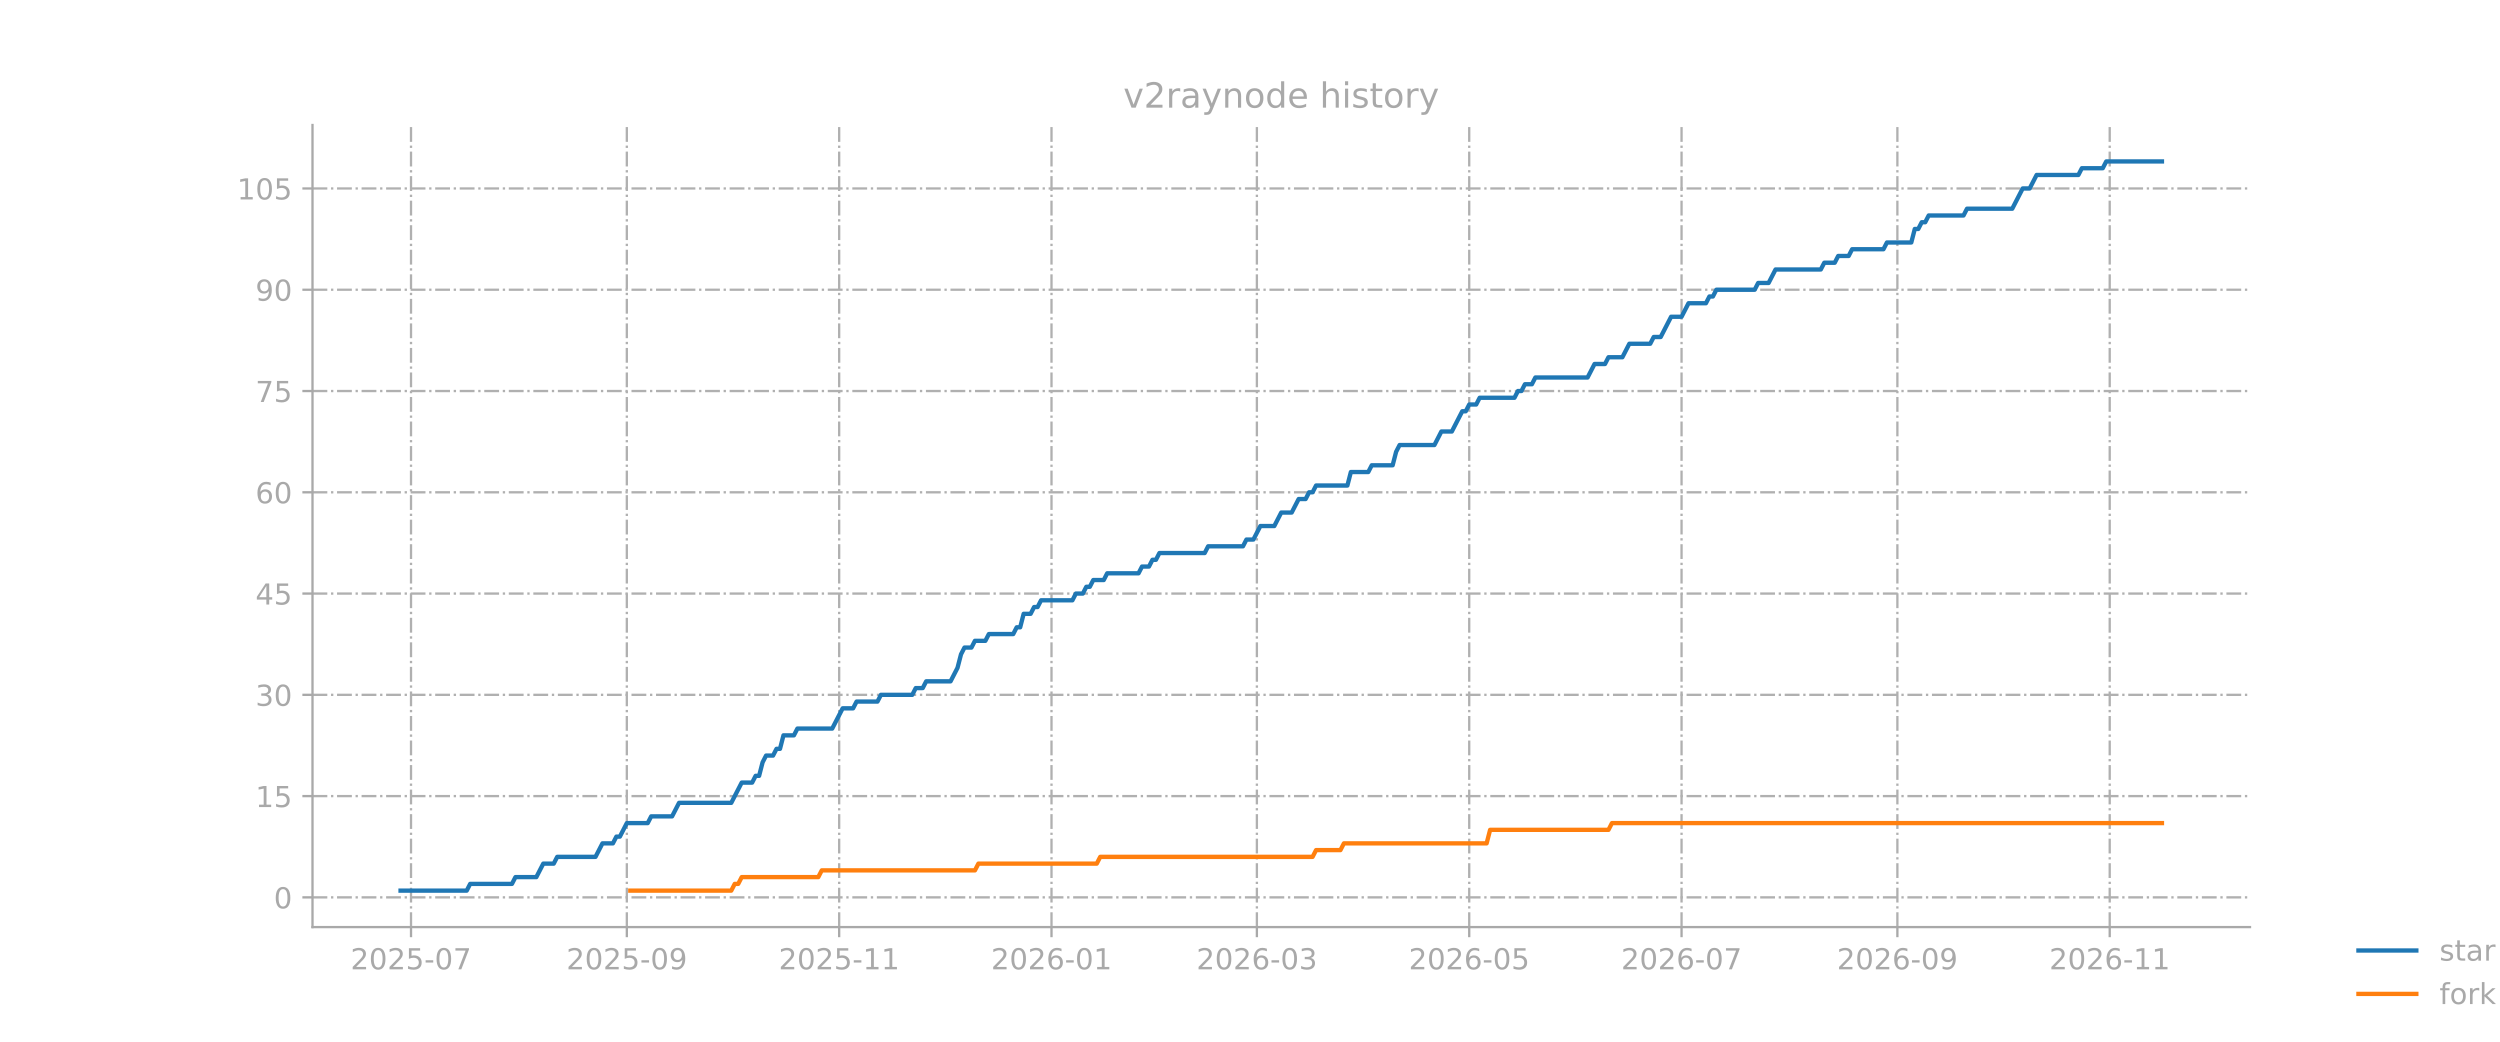
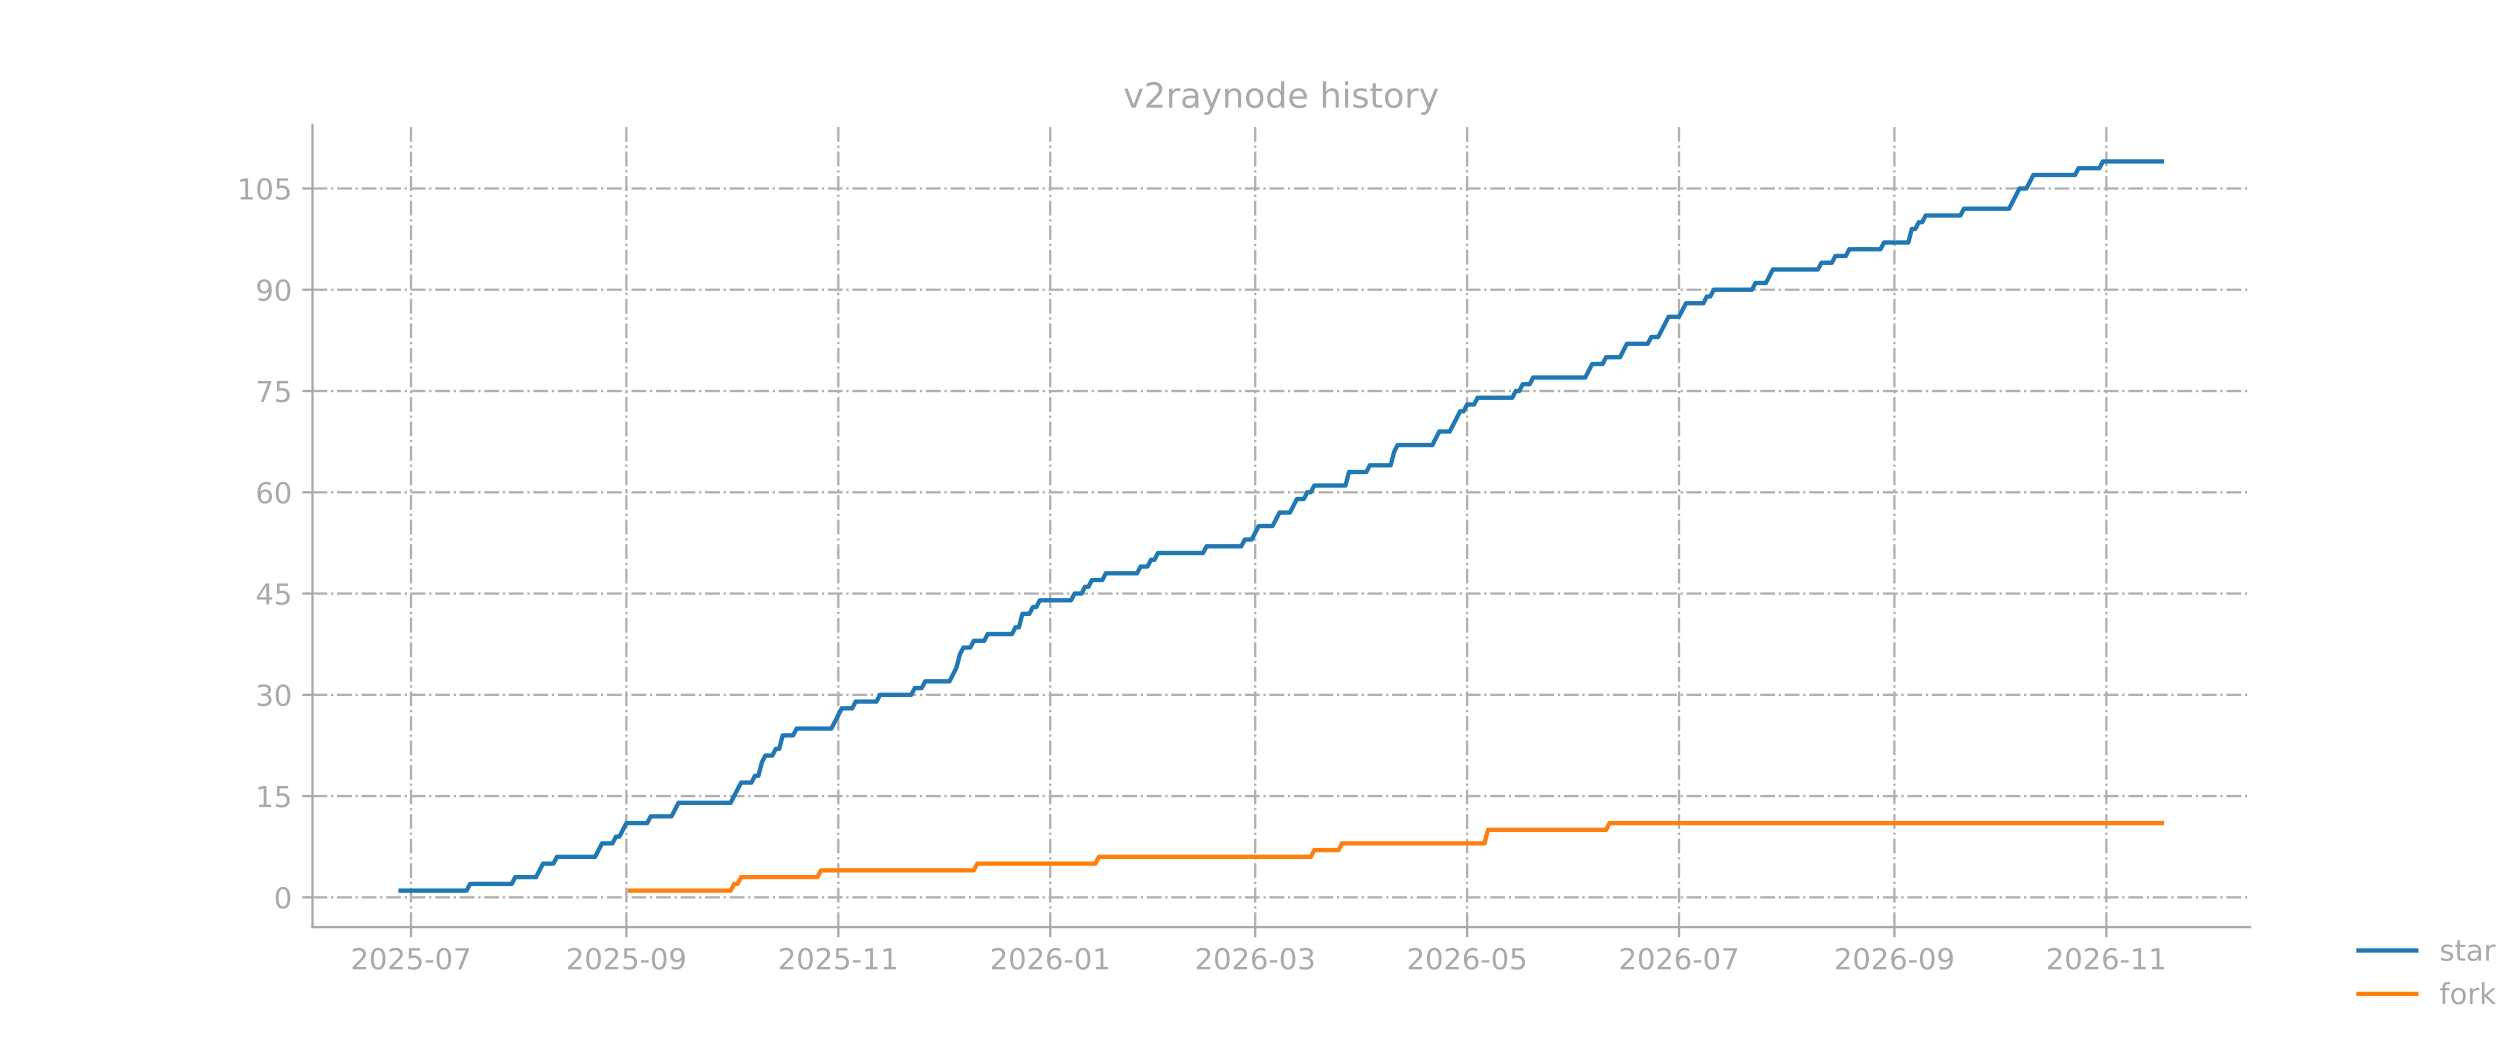
<svg xmlns="http://www.w3.org/2000/svg" xmlns:xlink="http://www.w3.org/1999/xlink" width="864pt" height="360pt" viewBox="0 0 864 360" version="1.1">
  <defs>
    <style type="text/css">*{stroke-linejoin: round; stroke-linecap: butt}</style>
  </defs>
  <g id="figure_1">
    <g id="patch_1">
      <path d="M 0 360  L 864 360  L 864 0  L 0 0  L 0 360  z " style="fill: none; opacity: 0" />
    </g>
    <g id="axes_1">
      <g id="patch_2">
        <path d="M 108 320.4  L 777.6 320.4  L 777.6 43.2  L 108 43.2  L 108 320.4  z " style="fill: none; opacity: 0" />
      </g>
      <g id="matplotlib.axis_1">
        <g id="xtick_1">
          <g id="line2d_1">
-             <path d="M 142.045 320.4  L 142.045 43.2  " clip-path="url(#pc9ebbdd40e)" style="fill: none; stroke-dasharray: 5.12,1.28,0.8,1.28; stroke-dashoffset: 0; stroke: #b0b0b0; stroke-width: 0.8" />
+             <path d="M 142.038 320.4  L 142.038 43.2  " clip-path="url(#p8ed79c9d0f)" style="fill: none; stroke-dasharray: 5.12,1.28,0.8,1.28; stroke-dashoffset: 0; stroke: #b0b0b0; stroke-width: 0.8" />
          </g>
          <g id="line2d_2">
            <defs>
-               <path id="m17427095a5" d="M 0 0  L 0 3.5  " style="stroke: #a9a9a9; stroke-width: 0.8" />
+               <path id="m92144feff4" d="M 0 0  L 0 3.5  " style="stroke: #a9a9a9; stroke-width: 0.8" />
            </defs>
            <g>
-               <use xlink:href="#m17427095a5" x="142.045" y="320.4" style="fill: #a9a9a9; stroke: #a9a9a9; stroke-width: 0.8" />
+               <use xlink:href="#m92144feff4" x="142.038" y="320.4" style="fill: #a9a9a9; stroke: #a9a9a9; stroke-width: 0.8" />
            </g>
          </g>
          <g id="text_1">
-             <g style="fill: #a9a9a9" transform="translate(121.154 334.9977) scale(0.1 -0.1)">
+             <g style="fill: #a9a9a9" transform="translate(121.1469 334.9977) scale(0.1 -0.1)">
              <defs>
                <path id="DejaVuSans-15" d="M 1228 531  L 3431 531  L 3431 0  L 469 0  L 469 531  Q 828 903 1448 1529  Q 2069 2156 2228 2338  Q 2531 2678 2651 2914  Q 2772 3150 2772 3378  Q 2772 3750 2511 3984  Q 2250 4219 1831 4219  Q 1534 4219 1204 4116  Q 875 4013 500 3803  L 500 4441  Q 881 4594 1212 4672  Q 1544 4750 1819 4750  Q 2544 4750 2975 4387  Q 3406 4025 3406 3419  Q 3406 3131 3298 2873  Q 3191 2616 2906 2266  Q 2828 2175 2409 1742  Q 1991 1309 1228 531  z " transform="scale(0.015625)" />
                <path id="DejaVuSans-13" d="M 2034 4250  Q 1547 4250 1301 3770  Q 1056 3291 1056 2328  Q 1056 1369 1301 889  Q 1547 409 2034 409  Q 2525 409 2770 889  Q 3016 1369 3016 2328  Q 3016 3291 2770 3770  Q 2525 4250 2034 4250  z M 2034 4750  Q 2819 4750 3233 4129  Q 3647 3509 3647 2328  Q 3647 1150 3233 529  Q 2819 -91 2034 -91  Q 1250 -91 836 529  Q 422 1150 422 2328  Q 422 3509 836 4129  Q 1250 4750 2034 4750  z " transform="scale(0.015625)" />
                <path id="DejaVuSans-18" d="M 691 4666  L 3169 4666  L 3169 4134  L 1269 4134  L 1269 2991  Q 1406 3038 1543 3061  Q 1681 3084 1819 3084  Q 2600 3084 3056 2656  Q 3513 2228 3513 1497  Q 3513 744 3044 326  Q 2575 -91 1722 -91  Q 1428 -91 1123 -41  Q 819 9 494 109  L 494 744  Q 775 591 1075 516  Q 1375 441 1709 441  Q 2250 441 2565 725  Q 2881 1009 2881 1497  Q 2881 1984 2565 2268  Q 2250 2553 1709 2553  Q 1456 2553 1204 2497  Q 953 2441 691 2322  L 691 4666  z " transform="scale(0.015625)" />
                <path id="DejaVuSans-10" d="M 313 2009  L 1997 2009  L 1997 1497  L 313 1497  L 313 2009  z " transform="scale(0.015625)" />
                <path id="DejaVuSans-1a" d="M 525 4666  L 3525 4666  L 3525 4397  L 1831 0  L 1172 0  L 2766 4134  L 525 4134  L 525 4666  z " transform="scale(0.015625)" />
              </defs>
              <use xlink:href="#DejaVuSans-15" />
              <use xlink:href="#DejaVuSans-13" transform="translate(63.625 0)" />
              <use xlink:href="#DejaVuSans-15" transform="translate(127.25 0)" />
              <use xlink:href="#DejaVuSans-18" transform="translate(190.875 0)" />
              <use xlink:href="#DejaVuSans-10" transform="translate(254.5 0)" />
              <use xlink:href="#DejaVuSans-13" transform="translate(290.5781 0)" />
              <use xlink:href="#DejaVuSans-1a" transform="translate(354.2031 0)" />
            </g>
          </g>
        </g>
        <g id="xtick_2">
          <g id="line2d_3">
-             <path d="M 216.633 320.4  L 216.633 43.2  " clip-path="url(#pc9ebbdd40e)" style="fill: none; stroke-dasharray: 5.12,1.28,0.8,1.28; stroke-dashoffset: 0; stroke: #b0b0b0; stroke-width: 0.8" />
+             <path d="M 216.478 320.4  L 216.478 43.2  " clip-path="url(#p8ed79c9d0f)" style="fill: none; stroke-dasharray: 5.12,1.28,0.8,1.28; stroke-dashoffset: 0; stroke: #b0b0b0; stroke-width: 0.8" />
          </g>
          <g id="line2d_4">
            <g>
-               <use xlink:href="#m17427095a5" x="216.633" y="320.4" style="fill: #a9a9a9; stroke: #a9a9a9; stroke-width: 0.8" />
+               <use xlink:href="#m92144feff4" x="216.478" y="320.4" style="fill: #a9a9a9; stroke: #a9a9a9; stroke-width: 0.8" />
            </g>
          </g>
          <g id="text_2">
-             <g style="fill: #a9a9a9" transform="translate(195.7411 334.9977) scale(0.1 -0.1)">
+             <g style="fill: #a9a9a9" transform="translate(195.5869 334.9977) scale(0.1 -0.1)">
              <defs>
                <path id="DejaVuSans-1c" d="M 703 97  L 703 672  Q 941 559 1184 500  Q 1428 441 1663 441  Q 2288 441 2617 861  Q 2947 1281 2994 2138  Q 2813 1869 2534 1725  Q 2256 1581 1919 1581  Q 1219 1581 811 2004  Q 403 2428 403 3163  Q 403 3881 828 4315  Q 1253 4750 1959 4750  Q 2769 4750 3195 4129  Q 3622 3509 3622 2328  Q 3622 1225 3098 567  Q 2575 -91 1691 -91  Q 1453 -91 1209 -44  Q 966 3 703 97  z M 1959 2075  Q 2384 2075 2632 2365  Q 2881 2656 2881 3163  Q 2881 3666 2632 3958  Q 2384 4250 1959 4250  Q 1534 4250 1286 3958  Q 1038 3666 1038 3163  Q 1038 2656 1286 2365  Q 1534 2075 1959 2075  z " transform="scale(0.015625)" />
              </defs>
              <use xlink:href="#DejaVuSans-15" />
              <use xlink:href="#DejaVuSans-13" transform="translate(63.625 0)" />
              <use xlink:href="#DejaVuSans-15" transform="translate(127.25 0)" />
              <use xlink:href="#DejaVuSans-18" transform="translate(190.875 0)" />
              <use xlink:href="#DejaVuSans-10" transform="translate(254.5 0)" />
              <use xlink:href="#DejaVuSans-13" transform="translate(290.5781 0)" />
              <use xlink:href="#DejaVuSans-1c" transform="translate(354.2031 0)" />
            </g>
          </g>
        </g>
        <g id="xtick_3">
          <g id="line2d_5">
-             <path d="M 290.017 320.4  L 290.017 43.2  " clip-path="url(#pc9ebbdd40e)" style="fill: none; stroke-dasharray: 5.12,1.28,0.8,1.28; stroke-dashoffset: 0; stroke: #b0b0b0; stroke-width: 0.8" />
+             <path d="M 289.718 320.4  L 289.718 43.2  " clip-path="url(#p8ed79c9d0f)" style="fill: none; stroke-dasharray: 5.12,1.28,0.8,1.28; stroke-dashoffset: 0; stroke: #b0b0b0; stroke-width: 0.8" />
          </g>
          <g id="line2d_6">
            <g>
-               <use xlink:href="#m17427095a5" x="290.017" y="320.4" style="fill: #a9a9a9; stroke: #a9a9a9; stroke-width: 0.8" />
+               <use xlink:href="#m92144feff4" x="289.718" y="320.4" style="fill: #a9a9a9; stroke: #a9a9a9; stroke-width: 0.8" />
            </g>
          </g>
          <g id="text_3">
-             <g style="fill: #a9a9a9" transform="translate(269.1253 334.9977) scale(0.1 -0.1)">
+             <g style="fill: #a9a9a9" transform="translate(268.8263 334.9977) scale(0.1 -0.1)">
              <defs>
                <path id="DejaVuSans-14" d="M 794 531  L 1825 531  L 1825 4091  L 703 3866  L 703 4441  L 1819 4666  L 2450 4666  L 2450 531  L 3481 531  L 3481 0  L 794 0  L 794 531  z " transform="scale(0.015625)" />
              </defs>
              <use xlink:href="#DejaVuSans-15" />
              <use xlink:href="#DejaVuSans-13" transform="translate(63.625 0)" />
              <use xlink:href="#DejaVuSans-15" transform="translate(127.25 0)" />
              <use xlink:href="#DejaVuSans-18" transform="translate(190.875 0)" />
              <use xlink:href="#DejaVuSans-10" transform="translate(254.5 0)" />
              <use xlink:href="#DejaVuSans-14" transform="translate(290.5781 0)" />
              <use xlink:href="#DejaVuSans-14" transform="translate(354.2031 0)" />
            </g>
          </g>
        </g>
        <g id="xtick_4">
          <g id="line2d_7">
-             <path d="M 363.401 320.4  L 363.401 43.2  " clip-path="url(#pc9ebbdd40e)" style="fill: none; stroke-dasharray: 5.12,1.28,0.8,1.28; stroke-dashoffset: 0; stroke: #b0b0b0; stroke-width: 0.8" />
+             <path d="M 362.957 320.4  L 362.957 43.2  " clip-path="url(#p8ed79c9d0f)" style="fill: none; stroke-dasharray: 5.12,1.28,0.8,1.28; stroke-dashoffset: 0; stroke: #b0b0b0; stroke-width: 0.8" />
          </g>
          <g id="line2d_8">
            <g>
-               <use xlink:href="#m17427095a5" x="363.401" y="320.4" style="fill: #a9a9a9; stroke: #a9a9a9; stroke-width: 0.8" />
+               <use xlink:href="#m92144feff4" x="362.957" y="320.4" style="fill: #a9a9a9; stroke: #a9a9a9; stroke-width: 0.8" />
            </g>
          </g>
          <g id="text_4">
-             <g style="fill: #a9a9a9" transform="translate(342.5094 334.9977) scale(0.1 -0.1)">
+             <g style="fill: #a9a9a9" transform="translate(342.0657 334.9977) scale(0.1 -0.1)">
              <defs>
                <path id="DejaVuSans-19" d="M 2113 2584  Q 1688 2584 1439 2293  Q 1191 2003 1191 1497  Q 1191 994 1439 701  Q 1688 409 2113 409  Q 2538 409 2786 701  Q 3034 994 3034 1497  Q 3034 2003 2786 2293  Q 2538 2584 2113 2584  z M 3366 4563  L 3366 3988  Q 3128 4100 2886 4159  Q 2644 4219 2406 4219  Q 1781 4219 1451 3797  Q 1122 3375 1075 2522  Q 1259 2794 1537 2939  Q 1816 3084 2150 3084  Q 2853 3084 3261 2657  Q 3669 2231 3669 1497  Q 3669 778 3244 343  Q 2819 -91 2113 -91  Q 1303 -91 875 529  Q 447 1150 447 2328  Q 447 3434 972 4092  Q 1497 4750 2381 4750  Q 2619 4750 2861 4703  Q 3103 4656 3366 4563  z " transform="scale(0.015625)" />
              </defs>
              <use xlink:href="#DejaVuSans-15" />
              <use xlink:href="#DejaVuSans-13" transform="translate(63.625 0)" />
              <use xlink:href="#DejaVuSans-15" transform="translate(127.25 0)" />
              <use xlink:href="#DejaVuSans-19" transform="translate(190.875 0)" />
              <use xlink:href="#DejaVuSans-10" transform="translate(254.5 0)" />
              <use xlink:href="#DejaVuSans-13" transform="translate(290.5781 0)" />
              <use xlink:href="#DejaVuSans-14" transform="translate(354.2031 0)" />
            </g>
          </g>
        </g>
        <g id="xtick_5">
          <g id="line2d_9">
-             <path d="M 434.379 320.4  L 434.379 43.2  " clip-path="url(#pc9ebbdd40e)" style="fill: none; stroke-dasharray: 5.12,1.28,0.8,1.28; stroke-dashoffset: 0; stroke: #b0b0b0; stroke-width: 0.8" />
+             <path d="M 433.795 320.4  L 433.795 43.2  " clip-path="url(#p8ed79c9d0f)" style="fill: none; stroke-dasharray: 5.12,1.28,0.8,1.28; stroke-dashoffset: 0; stroke: #b0b0b0; stroke-width: 0.8" />
          </g>
          <g id="line2d_10">
            <g>
-               <use xlink:href="#m17427095a5" x="434.379" y="320.4" style="fill: #a9a9a9; stroke: #a9a9a9; stroke-width: 0.8" />
+               <use xlink:href="#m92144feff4" x="433.795" y="320.4" style="fill: #a9a9a9; stroke: #a9a9a9; stroke-width: 0.8" />
            </g>
          </g>
          <g id="text_5">
-             <g style="fill: #a9a9a9" transform="translate(413.4875 334.9977) scale(0.1 -0.1)">
+             <g style="fill: #a9a9a9" transform="translate(412.9038 334.9977) scale(0.1 -0.1)">
              <defs>
                <path id="DejaVuSans-16" d="M 2597 2516  Q 3050 2419 3304 2112  Q 3559 1806 3559 1356  Q 3559 666 3084 287  Q 2609 -91 1734 -91  Q 1441 -91 1130 -33  Q 819 25 488 141  L 488 750  Q 750 597 1062 519  Q 1375 441 1716 441  Q 2309 441 2620 675  Q 2931 909 2931 1356  Q 2931 1769 2642 2001  Q 2353 2234 1838 2234  L 1294 2234  L 1294 2753  L 1863 2753  Q 2328 2753 2575 2939  Q 2822 3125 2822 3475  Q 2822 3834 2567 4026  Q 2313 4219 1838 4219  Q 1578 4219 1281 4162  Q 984 4106 628 3988  L 628 4550  Q 988 4650 1302 4700  Q 1616 4750 1894 4750  Q 2613 4750 3031 4423  Q 3450 4097 3450 3541  Q 3450 3153 3228 2886  Q 3006 2619 2597 2516  z " transform="scale(0.015625)" />
              </defs>
              <use xlink:href="#DejaVuSans-15" />
              <use xlink:href="#DejaVuSans-13" transform="translate(63.625 0)" />
              <use xlink:href="#DejaVuSans-15" transform="translate(127.25 0)" />
              <use xlink:href="#DejaVuSans-19" transform="translate(190.875 0)" />
              <use xlink:href="#DejaVuSans-10" transform="translate(254.5 0)" />
              <use xlink:href="#DejaVuSans-13" transform="translate(290.5781 0)" />
              <use xlink:href="#DejaVuSans-16" transform="translate(354.2031 0)" />
            </g>
          </g>
        </g>
        <g id="xtick_6">
          <g id="line2d_11">
-             <path d="M 507.763 320.4  L 507.763 43.2  " clip-path="url(#pc9ebbdd40e)" style="fill: none; stroke-dasharray: 5.12,1.28,0.8,1.28; stroke-dashoffset: 0; stroke: #b0b0b0; stroke-width: 0.8" />
+             <path d="M 507.035 320.4  L 507.035 43.2  " clip-path="url(#p8ed79c9d0f)" style="fill: none; stroke-dasharray: 5.12,1.28,0.8,1.28; stroke-dashoffset: 0; stroke: #b0b0b0; stroke-width: 0.8" />
          </g>
          <g id="line2d_12">
            <g>
-               <use xlink:href="#m17427095a5" x="507.763" y="320.4" style="fill: #a9a9a9; stroke: #a9a9a9; stroke-width: 0.8" />
+               <use xlink:href="#m92144feff4" x="507.035" y="320.4" style="fill: #a9a9a9; stroke: #a9a9a9; stroke-width: 0.8" />
            </g>
          </g>
          <g id="text_6">
-             <g style="fill: #a9a9a9" transform="translate(486.8716 334.9977) scale(0.1 -0.1)">
+             <g style="fill: #a9a9a9" transform="translate(486.1431 334.9977) scale(0.1 -0.1)">
              <use xlink:href="#DejaVuSans-15" />
              <use xlink:href="#DejaVuSans-13" transform="translate(63.625 0)" />
              <use xlink:href="#DejaVuSans-15" transform="translate(127.25 0)" />
              <use xlink:href="#DejaVuSans-19" transform="translate(190.875 0)" />
              <use xlink:href="#DejaVuSans-10" transform="translate(254.5 0)" />
              <use xlink:href="#DejaVuSans-13" transform="translate(290.5781 0)" />
              <use xlink:href="#DejaVuSans-18" transform="translate(354.2031 0)" />
            </g>
          </g>
        </g>
        <g id="xtick_7">
          <g id="line2d_13">
-             <path d="M 581.147 320.4  L 581.147 43.2  " clip-path="url(#pc9ebbdd40e)" style="fill: none; stroke-dasharray: 5.12,1.28,0.8,1.28; stroke-dashoffset: 0; stroke: #b0b0b0; stroke-width: 0.8" />
+             <path d="M 580.274 320.4  L 580.274 43.2  " clip-path="url(#p8ed79c9d0f)" style="fill: none; stroke-dasharray: 5.12,1.28,0.8,1.28; stroke-dashoffset: 0; stroke: #b0b0b0; stroke-width: 0.8" />
          </g>
          <g id="line2d_14">
            <g>
-               <use xlink:href="#m17427095a5" x="581.147" y="320.4" style="fill: #a9a9a9; stroke: #a9a9a9; stroke-width: 0.8" />
+               <use xlink:href="#m92144feff4" x="580.274" y="320.4" style="fill: #a9a9a9; stroke: #a9a9a9; stroke-width: 0.8" />
            </g>
          </g>
          <g id="text_7">
-             <g style="fill: #a9a9a9" transform="translate(560.2557 334.9977) scale(0.1 -0.1)">
+             <g style="fill: #a9a9a9" transform="translate(559.3825 334.9977) scale(0.1 -0.1)">
              <use xlink:href="#DejaVuSans-15" />
              <use xlink:href="#DejaVuSans-13" transform="translate(63.625 0)" />
              <use xlink:href="#DejaVuSans-15" transform="translate(127.25 0)" />
              <use xlink:href="#DejaVuSans-19" transform="translate(190.875 0)" />
              <use xlink:href="#DejaVuSans-10" transform="translate(254.5 0)" />
              <use xlink:href="#DejaVuSans-13" transform="translate(290.5781 0)" />
              <use xlink:href="#DejaVuSans-1a" transform="translate(354.2031 0)" />
            </g>
          </g>
        </g>
        <g id="xtick_8">
          <g id="line2d_15">
-             <path d="M 655.734 320.4  L 655.734 43.2  " clip-path="url(#pc9ebbdd40e)" style="fill: none; stroke-dasharray: 5.12,1.28,0.8,1.28; stroke-dashoffset: 0; stroke: #b0b0b0; stroke-width: 0.8" />
+             <path d="M 654.714 320.4  L 654.714 43.2  " clip-path="url(#p8ed79c9d0f)" style="fill: none; stroke-dasharray: 5.12,1.28,0.8,1.28; stroke-dashoffset: 0; stroke: #b0b0b0; stroke-width: 0.8" />
          </g>
          <g id="line2d_16">
            <g>
-               <use xlink:href="#m17427095a5" x="655.734" y="320.4" style="fill: #a9a9a9; stroke: #a9a9a9; stroke-width: 0.8" />
+               <use xlink:href="#m92144feff4" x="654.714" y="320.4" style="fill: #a9a9a9; stroke: #a9a9a9; stroke-width: 0.8" />
            </g>
          </g>
          <g id="text_8">
-             <g style="fill: #a9a9a9" transform="translate(634.8428 334.9977) scale(0.1 -0.1)">
+             <g style="fill: #a9a9a9" transform="translate(633.8225 334.9977) scale(0.1 -0.1)">
              <use xlink:href="#DejaVuSans-15" />
              <use xlink:href="#DejaVuSans-13" transform="translate(63.625 0)" />
              <use xlink:href="#DejaVuSans-15" transform="translate(127.25 0)" />
              <use xlink:href="#DejaVuSans-19" transform="translate(190.875 0)" />
              <use xlink:href="#DejaVuSans-10" transform="translate(254.5 0)" />
              <use xlink:href="#DejaVuSans-13" transform="translate(290.5781 0)" />
              <use xlink:href="#DejaVuSans-1c" transform="translate(354.2031 0)" />
            </g>
          </g>
        </g>
        <g id="xtick_9">
          <g id="line2d_17">
-             <path d="M 729.118 320.4  L 729.118 43.2  " clip-path="url(#pc9ebbdd40e)" style="fill: none; stroke-dasharray: 5.12,1.28,0.8,1.28; stroke-dashoffset: 0; stroke: #b0b0b0; stroke-width: 0.8" />
+             <path d="M 727.953 320.4  L 727.953 43.2  " clip-path="url(#p8ed79c9d0f)" style="fill: none; stroke-dasharray: 5.12,1.28,0.8,1.28; stroke-dashoffset: 0; stroke: #b0b0b0; stroke-width: 0.8" />
          </g>
          <g id="line2d_18">
            <g>
-               <use xlink:href="#m17427095a5" x="729.118" y="320.4" style="fill: #a9a9a9; stroke: #a9a9a9; stroke-width: 0.8" />
+               <use xlink:href="#m92144feff4" x="727.953" y="320.4" style="fill: #a9a9a9; stroke: #a9a9a9; stroke-width: 0.8" />
            </g>
          </g>
          <g id="text_9">
-             <g style="fill: #a9a9a9" transform="translate(708.227 334.9977) scale(0.1 -0.1)">
+             <g style="fill: #a9a9a9" transform="translate(707.0619 334.9977) scale(0.1 -0.1)">
              <use xlink:href="#DejaVuSans-15" />
              <use xlink:href="#DejaVuSans-13" transform="translate(63.625 0)" />
              <use xlink:href="#DejaVuSans-15" transform="translate(127.25 0)" />
              <use xlink:href="#DejaVuSans-19" transform="translate(190.875 0)" />
              <use xlink:href="#DejaVuSans-10" transform="translate(254.5 0)" />
              <use xlink:href="#DejaVuSans-14" transform="translate(290.5781 0)" />
              <use xlink:href="#DejaVuSans-14" transform="translate(354.2031 0)" />
            </g>
          </g>
        </g>
      </g>
      <g id="matplotlib.axis_2">
        <g id="ytick_1">
          <g id="line2d_19">
-             <path d="M 108 310.133  L 777.6 310.133  " clip-path="url(#pc9ebbdd40e)" style="fill: none; stroke-dasharray: 5.12,1.28,0.8,1.28; stroke-dashoffset: 0; stroke: #b0b0b0; stroke-width: 0.8" />
+             <path d="M 108 310.133  L 777.6 310.133  " clip-path="url(#p8ed79c9d0f)" style="fill: none; stroke-dasharray: 5.12,1.28,0.8,1.28; stroke-dashoffset: 0; stroke: #b0b0b0; stroke-width: 0.8" />
          </g>
          <g id="line2d_20">
            <defs>
-               <path id="md45c8e5b64" d="M 0 0  L -3.5 0  " style="stroke: #a9a9a9; stroke-width: 0.8" />
+               <path id="m6840ceb137" d="M 0 0  L -3.5 0  " style="stroke: #a9a9a9; stroke-width: 0.8" />
            </defs>
            <g>
-               <use xlink:href="#md45c8e5b64" x="108" y="310.133" style="fill: #a9a9a9; stroke: #a9a9a9; stroke-width: 0.8" />
+               <use xlink:href="#m6840ceb137" x="108" y="310.133" style="fill: #a9a9a9; stroke: #a9a9a9; stroke-width: 0.8" />
            </g>
          </g>
          <g id="text_10">
            <g style="fill: #a9a9a9" transform="translate(94.6375 313.9322) scale(0.1 -0.1)">
              <use xlink:href="#DejaVuSans-13" />
            </g>
          </g>
        </g>
        <g id="ytick_2">
          <g id="line2d_21">
-             <path d="M 108 275.133  L 777.6 275.133  " clip-path="url(#pc9ebbdd40e)" style="fill: none; stroke-dasharray: 5.12,1.28,0.8,1.28; stroke-dashoffset: 0; stroke: #b0b0b0; stroke-width: 0.8" />
+             <path d="M 108 275.133  L 777.6 275.133  " clip-path="url(#p8ed79c9d0f)" style="fill: none; stroke-dasharray: 5.12,1.28,0.8,1.28; stroke-dashoffset: 0; stroke: #b0b0b0; stroke-width: 0.8" />
          </g>
          <g id="line2d_22">
            <g>
-               <use xlink:href="#md45c8e5b64" x="108" y="275.133" style="fill: #a9a9a9; stroke: #a9a9a9; stroke-width: 0.8" />
+               <use xlink:href="#m6840ceb137" x="108" y="275.133" style="fill: #a9a9a9; stroke: #a9a9a9; stroke-width: 0.8" />
            </g>
          </g>
          <g id="text_11">
            <g style="fill: #a9a9a9" transform="translate(88.275 278.9322) scale(0.1 -0.1)">
              <use xlink:href="#DejaVuSans-14" />
              <use xlink:href="#DejaVuSans-18" transform="translate(63.625 0)" />
            </g>
          </g>
        </g>
        <g id="ytick_3">
          <g id="line2d_23">
-             <path d="M 108 240.133  L 777.6 240.133  " clip-path="url(#pc9ebbdd40e)" style="fill: none; stroke-dasharray: 5.12,1.28,0.8,1.28; stroke-dashoffset: 0; stroke: #b0b0b0; stroke-width: 0.8" />
+             <path d="M 108 240.133  L 777.6 240.133  " clip-path="url(#p8ed79c9d0f)" style="fill: none; stroke-dasharray: 5.12,1.28,0.8,1.28; stroke-dashoffset: 0; stroke: #b0b0b0; stroke-width: 0.8" />
          </g>
          <g id="line2d_24">
            <g>
-               <use xlink:href="#md45c8e5b64" x="108" y="240.133" style="fill: #a9a9a9; stroke: #a9a9a9; stroke-width: 0.8" />
+               <use xlink:href="#m6840ceb137" x="108" y="240.133" style="fill: #a9a9a9; stroke: #a9a9a9; stroke-width: 0.8" />
            </g>
          </g>
          <g id="text_12">
            <g style="fill: #a9a9a9" transform="translate(88.275 243.9322) scale(0.1 -0.1)">
              <use xlink:href="#DejaVuSans-16" />
              <use xlink:href="#DejaVuSans-13" transform="translate(63.625 0)" />
            </g>
          </g>
        </g>
        <g id="ytick_4">
          <g id="line2d_25">
-             <path d="M 108 205.133  L 777.6 205.133  " clip-path="url(#pc9ebbdd40e)" style="fill: none; stroke-dasharray: 5.12,1.28,0.8,1.28; stroke-dashoffset: 0; stroke: #b0b0b0; stroke-width: 0.8" />
+             <path d="M 108 205.133  L 777.6 205.133  " clip-path="url(#p8ed79c9d0f)" style="fill: none; stroke-dasharray: 5.12,1.28,0.8,1.28; stroke-dashoffset: 0; stroke: #b0b0b0; stroke-width: 0.8" />
          </g>
          <g id="line2d_26">
            <g>
-               <use xlink:href="#md45c8e5b64" x="108" y="205.133" style="fill: #a9a9a9; stroke: #a9a9a9; stroke-width: 0.8" />
+               <use xlink:href="#m6840ceb137" x="108" y="205.133" style="fill: #a9a9a9; stroke: #a9a9a9; stroke-width: 0.8" />
            </g>
          </g>
          <g id="text_13">
            <g style="fill: #a9a9a9" transform="translate(88.275 208.9322) scale(0.1 -0.1)">
              <defs>
                <path id="DejaVuSans-17" d="M 2419 4116  L 825 1625  L 2419 1625  L 2419 4116  z M 2253 4666  L 3047 4666  L 3047 1625  L 3713 1625  L 3713 1100  L 3047 1100  L 3047 0  L 2419 0  L 2419 1100  L 313 1100  L 313 1709  L 2253 4666  z " transform="scale(0.015625)" />
              </defs>
              <use xlink:href="#DejaVuSans-17" />
              <use xlink:href="#DejaVuSans-18" transform="translate(63.625 0)" />
            </g>
          </g>
        </g>
        <g id="ytick_5">
          <g id="line2d_27">
-             <path d="M 108 170.133  L 777.6 170.133  " clip-path="url(#pc9ebbdd40e)" style="fill: none; stroke-dasharray: 5.12,1.28,0.8,1.28; stroke-dashoffset: 0; stroke: #b0b0b0; stroke-width: 0.8" />
+             <path d="M 108 170.133  L 777.6 170.133  " clip-path="url(#p8ed79c9d0f)" style="fill: none; stroke-dasharray: 5.12,1.28,0.8,1.28; stroke-dashoffset: 0; stroke: #b0b0b0; stroke-width: 0.8" />
          </g>
          <g id="line2d_28">
            <g>
-               <use xlink:href="#md45c8e5b64" x="108" y="170.133" style="fill: #a9a9a9; stroke: #a9a9a9; stroke-width: 0.8" />
+               <use xlink:href="#m6840ceb137" x="108" y="170.133" style="fill: #a9a9a9; stroke: #a9a9a9; stroke-width: 0.8" />
            </g>
          </g>
          <g id="text_14">
            <g style="fill: #a9a9a9" transform="translate(88.275 173.9322) scale(0.1 -0.1)">
              <use xlink:href="#DejaVuSans-19" />
              <use xlink:href="#DejaVuSans-13" transform="translate(63.625 0)" />
            </g>
          </g>
        </g>
        <g id="ytick_6">
          <g id="line2d_29">
-             <path d="M 108 135.133  L 777.6 135.133  " clip-path="url(#pc9ebbdd40e)" style="fill: none; stroke-dasharray: 5.12,1.28,0.8,1.28; stroke-dashoffset: 0; stroke: #b0b0b0; stroke-width: 0.8" />
+             <path d="M 108 135.133  L 777.6 135.133  " clip-path="url(#p8ed79c9d0f)" style="fill: none; stroke-dasharray: 5.12,1.28,0.8,1.28; stroke-dashoffset: 0; stroke: #b0b0b0; stroke-width: 0.8" />
          </g>
          <g id="line2d_30">
            <g>
-               <use xlink:href="#md45c8e5b64" x="108" y="135.133" style="fill: #a9a9a9; stroke: #a9a9a9; stroke-width: 0.8" />
+               <use xlink:href="#m6840ceb137" x="108" y="135.133" style="fill: #a9a9a9; stroke: #a9a9a9; stroke-width: 0.8" />
            </g>
          </g>
          <g id="text_15">
            <g style="fill: #a9a9a9" transform="translate(88.275 138.9322) scale(0.1 -0.1)">
              <use xlink:href="#DejaVuSans-1a" />
              <use xlink:href="#DejaVuSans-18" transform="translate(63.625 0)" />
            </g>
          </g>
        </g>
        <g id="ytick_7">
          <g id="line2d_31">
-             <path d="M 108 100.133  L 777.6 100.133  " clip-path="url(#pc9ebbdd40e)" style="fill: none; stroke-dasharray: 5.12,1.28,0.8,1.28; stroke-dashoffset: 0; stroke: #b0b0b0; stroke-width: 0.8" />
+             <path d="M 108 100.133  L 777.6 100.133  " clip-path="url(#p8ed79c9d0f)" style="fill: none; stroke-dasharray: 5.12,1.28,0.8,1.28; stroke-dashoffset: 0; stroke: #b0b0b0; stroke-width: 0.8" />
          </g>
          <g id="line2d_32">
            <g>
-               <use xlink:href="#md45c8e5b64" x="108" y="100.133" style="fill: #a9a9a9; stroke: #a9a9a9; stroke-width: 0.8" />
+               <use xlink:href="#m6840ceb137" x="108" y="100.133" style="fill: #a9a9a9; stroke: #a9a9a9; stroke-width: 0.8" />
            </g>
          </g>
          <g id="text_16">
            <g style="fill: #a9a9a9" transform="translate(88.275 103.9322) scale(0.1 -0.1)">
              <use xlink:href="#DejaVuSans-1c" />
              <use xlink:href="#DejaVuSans-13" transform="translate(63.625 0)" />
            </g>
          </g>
        </g>
        <g id="ytick_8">
          <g id="line2d_33">
-             <path d="M 108 65.133  L 777.6 65.133  " clip-path="url(#pc9ebbdd40e)" style="fill: none; stroke-dasharray: 5.12,1.28,0.8,1.28; stroke-dashoffset: 0; stroke: #b0b0b0; stroke-width: 0.8" />
+             <path d="M 108 65.133  L 777.6 65.133  " clip-path="url(#p8ed79c9d0f)" style="fill: none; stroke-dasharray: 5.12,1.28,0.8,1.28; stroke-dashoffset: 0; stroke: #b0b0b0; stroke-width: 0.8" />
          </g>
          <g id="line2d_34">
            <g>
-               <use xlink:href="#md45c8e5b64" x="108" y="65.133" style="fill: #a9a9a9; stroke: #a9a9a9; stroke-width: 0.8" />
+               <use xlink:href="#m6840ceb137" x="108" y="65.133" style="fill: #a9a9a9; stroke: #a9a9a9; stroke-width: 0.8" />
            </g>
          </g>
          <g id="text_17">
            <g style="fill: #a9a9a9" transform="translate(81.9125 68.93216) scale(0.1 -0.1)">
              <use xlink:href="#DejaVuSans-14" />
              <use xlink:href="#DejaVuSans-13" transform="translate(63.625 0)" />
              <use xlink:href="#DejaVuSans-18" transform="translate(127.25 0)" />
            </g>
          </g>
        </g>
      </g>
      <g id="line2d_35">
-         <path d="M 138.436 307.8  L 161.294 307.8  L 162.497 305.467  L 176.933 305.467  L 178.136 303.133  L 185.354 303.133  L 187.76 298.467  L 191.369 298.467  L 192.572 296.133  L 205.805 296.133  L 208.211 291.467  L 211.82 291.467  L 213.024 289.133  L 214.227 289.133  L 216.633 284.467  L 223.851 284.467  L 225.054 282.133  L 232.272 282.133  L 234.678 277.467  L 252.723 277.467  L 256.332 270.467  L 259.941 270.467  L 261.144 268.133  L 262.347 268.133  L 263.55 263.467  L 264.753 261.133  L 267.159 261.133  L 268.362 258.8  L 269.565 258.8  L 270.768 254.133  L 274.377 254.133  L 275.58 251.8  L 287.611 251.8  L 291.22 244.8  L 294.829 244.8  L 296.032 242.467  L 303.25 242.467  L 304.453 240.133  L 315.28 240.133  L 316.483 237.8  L 318.889 237.8  L 320.092 235.467  L 328.513 235.467  L 330.919 230.8  L 332.122 226.133  L 333.325 223.8  L 335.731 223.8  L 336.934 221.467  L 340.543 221.467  L 341.746 219.133  L 350.168 219.133  L 351.371 216.8  L 352.574 216.8  L 353.777 212.133  L 356.183 212.133  L 357.386 209.8  L 358.589 209.8  L 359.792 207.467  L 370.619 207.467  L 371.822 205.133  L 374.228 205.133  L 375.431 202.8  L 376.634 202.8  L 377.837 200.467  L 381.446 200.467  L 382.649 198.133  L 393.476 198.133  L 394.679 195.8  L 397.085 195.8  L 398.288 193.467  L 399.491 193.467  L 400.694 191.133  L 416.334 191.133  L 417.537 188.8  L 429.567 188.8  L 430.77 186.467  L 433.176 186.467  L 435.582 181.8  L 440.394 181.8  L 442.8 177.133  L 446.409 177.133  L 448.815 172.467  L 451.221 172.467  L 452.424 170.133  L 453.627 170.133  L 454.83 167.8  L 465.657 167.8  L 466.86 163.133  L 472.875 163.133  L 474.078 160.8  L 481.297 160.8  L 482.5 156.133  L 483.703 153.8  L 495.733 153.8  L 498.139 149.133  L 501.748 149.133  L 505.357 142.133  L 506.56 142.133  L 507.763 139.8  L 510.169 139.8  L 511.372 137.467  L 523.402 137.467  L 524.605 135.133  L 525.808 135.133  L 527.011 132.8  L 529.417 132.8  L 530.62 130.467  L 548.666 130.467  L 551.072 125.8  L 554.681 125.8  L 555.884 123.467  L 560.696 123.467  L 563.102 118.8  L 570.32 118.8  L 571.523 116.467  L 573.929 116.467  L 577.538 109.467  L 581.147 109.467  L 583.553 104.8  L 589.568 104.8  L 590.771 102.467  L 591.974 102.467  L 593.177 100.133  L 606.41 100.133  L 607.614 97.8  L 611.223 97.8  L 613.629 93.133  L 629.268 93.133  L 630.471 90.8  L 634.08 90.8  L 635.283 88.467  L 638.892 88.467  L 640.095 86.133  L 650.922 86.133  L 652.125 83.8  L 660.546 83.8  L 661.749 79.133  L 662.952 79.133  L 664.155 76.8  L 665.358 76.8  L 666.561 74.467  L 678.592 74.467  L 679.795 72.133  L 695.434 72.133  L 699.043 65.133  L 701.449 65.133  L 703.855 60.467  L 718.291 60.467  L 719.494 58.133  L 726.712 58.133  L 727.915 55.8  L 747.164 55.8  L 747.164 55.8  " clip-path="url(#pc9ebbdd40e)" style="fill: none; stroke: #1f77b4; stroke-width: 1.5; stroke-linecap: square" />
+         <path d="M 138.436 307.8  L 161.249 307.8  L 162.449 305.467  L 176.857 305.467  L 178.058 303.133  L 185.262 303.133  L 187.663 298.467  L 191.265 298.467  L 192.465 296.133  L 205.673 296.133  L 208.074 291.467  L 211.676 291.467  L 212.876 289.133  L 214.077 289.133  L 216.478 284.467  L 223.682 284.467  L 224.883 282.133  L 232.087 282.133  L 234.488 277.467  L 252.498 277.467  L 256.1 270.467  L 259.702 270.467  L 260.902 268.133  L 262.103 268.133  L 263.303 263.467  L 264.504 261.133  L 266.905 261.133  L 268.106 258.8  L 269.307 258.8  L 270.507 254.133  L 274.109 254.133  L 275.31 251.8  L 287.316 251.8  L 290.918 244.8  L 294.52 244.8  L 295.721 242.467  L 302.925 242.467  L 304.125 240.133  L 314.931 240.133  L 316.132 237.8  L 318.533 237.8  L 319.734 235.467  L 328.138 235.467  L 330.54 230.8  L 331.74 226.133  L 332.941 223.8  L 335.342 223.8  L 336.543 221.467  L 340.145 221.467  L 341.345 219.133  L 349.75 219.133  L 350.951 216.8  L 352.151 216.8  L 353.352 212.133  L 355.753 212.133  L 356.954 209.8  L 358.154 209.8  L 359.355 207.467  L 370.161 207.467  L 371.362 205.133  L 373.763 205.133  L 374.964 202.8  L 376.164 202.8  L 377.365 200.467  L 380.967 200.467  L 382.167 198.133  L 392.973 198.133  L 394.174 195.8  L 396.575 195.8  L 397.776 193.467  L 398.976 193.467  L 400.177 191.133  L 415.785 191.133  L 416.986 188.8  L 428.993 188.8  L 430.193 186.467  L 432.595 186.467  L 434.996 181.8  L 439.798 181.8  L 442.2 177.133  L 445.802 177.133  L 448.203 172.467  L 450.604 172.467  L 451.805 170.133  L 453.005 170.133  L 454.206 167.8  L 465.012 167.8  L 466.213 163.133  L 472.216 163.133  L 473.416 160.8  L 480.62 160.8  L 481.821 156.133  L 483.022 153.8  L 495.028 153.8  L 497.429 149.133  L 501.031 149.133  L 504.633 142.133  L 505.834 142.133  L 507.035 139.8  L 509.436 139.8  L 510.636 137.467  L 522.643 137.467  L 523.844 135.133  L 525.044 135.133  L 526.245 132.8  L 528.646 132.8  L 529.847 130.467  L 547.856 130.467  L 550.258 125.8  L 553.86 125.8  L 555.06 123.467  L 559.863 123.467  L 562.264 118.8  L 569.468 118.8  L 570.669 116.467  L 573.07 116.467  L 576.672 109.467  L 580.274 109.467  L 582.675 104.8  L 588.678 104.8  L 589.879 102.467  L 591.08 102.467  L 592.28 100.133  L 605.487 100.133  L 606.688 97.8  L 610.29 97.8  L 612.691 93.133  L 628.3 93.133  L 629.5 90.8  L 633.102 90.8  L 634.303 88.467  L 637.905 88.467  L 639.106 86.133  L 649.911 86.133  L 651.112 83.8  L 659.517 83.8  L 660.717 79.133  L 661.918 79.133  L 663.118 76.8  L 664.319 76.8  L 665.52 74.467  L 677.526 74.467  L 678.727 72.133  L 694.335 72.133  L 697.937 65.133  L 700.338 65.133  L 702.74 60.467  L 717.147 60.467  L 718.348 58.133  L 725.552 58.133  L 726.753 55.8  L 747.164 55.8  L 747.164 55.8  " clip-path="url(#p8ed79c9d0f)" style="fill: none; stroke: #1f77b4; stroke-width: 1.5; stroke-linecap: square" />
      </g>
      <g id="line2d_36">
-         <path d="M 217.836 307.8  L 252.723 307.8  L 253.926 305.467  L 255.129 305.467  L 256.332 303.133  L 282.799 303.133  L 284.002 300.8  L 336.934 300.8  L 338.137 298.467  L 379.04 298.467  L 380.243 296.133  L 453.627 296.133  L 454.83 293.8  L 463.251 293.8  L 464.454 291.467  L 513.778 291.467  L 514.981 286.8  L 555.884 286.8  L 557.087 284.467  L 747.164 284.467  L 747.164 284.467  " clip-path="url(#pc9ebbdd40e)" style="fill: none; stroke: #ff7f0e; stroke-width: 1.5; stroke-linecap: square" />
+         <path d="M 217.679 307.8  L 252.498 307.8  L 253.698 305.467  L 254.899 305.467  L 256.1 303.133  L 282.514 303.133  L 283.714 300.8  L 336.543 300.8  L 337.744 298.467  L 378.565 298.467  L 379.766 296.133  L 453.005 296.133  L 454.206 293.8  L 462.611 293.8  L 463.811 291.467  L 513.038 291.467  L 514.238 286.8  L 555.06 286.8  L 556.261 284.467  L 747.164 284.467  L 747.164 284.467  " clip-path="url(#p8ed79c9d0f)" style="fill: none; stroke: #ff7f0e; stroke-width: 1.5; stroke-linecap: square" />
      </g>
      <g id="patch_3">
        <path d="M 108 320.4  L 108 43.2  " style="fill: none; stroke: #a9a9a9; stroke-width: 0.8; stroke-linejoin: miter; stroke-linecap: square" />
      </g>
      <g id="patch_4">
        <path d="M 777.6 320.4  L 777.6 43.2  " style="fill: none" />
      </g>
      <g id="patch_5">
        <path d="M 108 320.4  L 777.6 320.4  " style="fill: none; stroke: #a9a9a9; stroke-width: 0.8; stroke-linejoin: miter; stroke-linecap: square" />
      </g>
      <g id="patch_6">
        <path d="M 108 43.2  L 777.6 43.2  " style="fill: none" />
      </g>
      <g id="text_18">
        <g style="fill: #a9a9a9" transform="translate(388.2188 37.2) scale(0.12 -0.12)">
          <defs>
            <path id="DejaVuSans-59" d="M 191 3500  L 800 3500  L 1894 563  L 2988 3500  L 3597 3500  L 2284 0  L 1503 0  L 191 3500  z " transform="scale(0.015625)" />
            <path id="DejaVuSans-55" d="M 2631 2963  Q 2534 3019 2420 3045  Q 2306 3072 2169 3072  Q 1681 3072 1420 2755  Q 1159 2438 1159 1844  L 1159 0  L 581 0  L 581 3500  L 1159 3500  L 1159 2956  Q 1341 3275 1631 3429  Q 1922 3584 2338 3584  Q 2397 3584 2469 3576  Q 2541 3569 2628 3553  L 2631 2963  z " transform="scale(0.015625)" />
            <path id="DejaVuSans-44" d="M 2194 1759  Q 1497 1759 1228 1600  Q 959 1441 959 1056  Q 959 750 1161 570  Q 1363 391 1709 391  Q 2188 391 2477 730  Q 2766 1069 2766 1631  L 2766 1759  L 2194 1759  z M 3341 1997  L 3341 0  L 2766 0  L 2766 531  Q 2569 213 2275 61  Q 1981 -91 1556 -91  Q 1019 -91 701 211  Q 384 513 384 1019  Q 384 1609 779 1909  Q 1175 2209 1959 2209  L 2766 2209  L 2766 2266  Q 2766 2663 2505 2880  Q 2244 3097 1772 3097  Q 1472 3097 1187 3025  Q 903 2953 641 2809  L 641 3341  Q 956 3463 1253 3523  Q 1550 3584 1831 3584  Q 2591 3584 2966 3190  Q 3341 2797 3341 1997  z " transform="scale(0.015625)" />
            <path id="DejaVuSans-5c" d="M 2059 -325  Q 1816 -950 1584 -1140  Q 1353 -1331 966 -1331  L 506 -1331  L 506 -850  L 844 -850  Q 1081 -850 1212 -737  Q 1344 -625 1503 -206  L 1606 56  L 191 3500  L 800 3500  L 1894 763  L 2988 3500  L 3597 3500  L 2059 -325  z " transform="scale(0.015625)" />
            <path id="DejaVuSans-51" d="M 3513 2113  L 3513 0  L 2938 0  L 2938 2094  Q 2938 2591 2744 2837  Q 2550 3084 2163 3084  Q 1697 3084 1428 2787  Q 1159 2491 1159 1978  L 1159 0  L 581 0  L 581 3500  L 1159 3500  L 1159 2956  Q 1366 3272 1645 3428  Q 1925 3584 2291 3584  Q 2894 3584 3203 3211  Q 3513 2838 3513 2113  z " transform="scale(0.015625)" />
            <path id="DejaVuSans-52" d="M 1959 3097  Q 1497 3097 1228 2736  Q 959 2375 959 1747  Q 959 1119 1226 758  Q 1494 397 1959 397  Q 2419 397 2687 759  Q 2956 1122 2956 1747  Q 2956 2369 2687 2733  Q 2419 3097 1959 3097  z M 1959 3584  Q 2709 3584 3137 3096  Q 3566 2609 3566 1747  Q 3566 888 3137 398  Q 2709 -91 1959 -91  Q 1206 -91 779 398  Q 353 888 353 1747  Q 353 2609 779 3096  Q 1206 3584 1959 3584  z " transform="scale(0.015625)" />
            <path id="DejaVuSans-47" d="M 2906 2969  L 2906 4863  L 3481 4863  L 3481 0  L 2906 0  L 2906 525  Q 2725 213 2448 61  Q 2172 -91 1784 -91  Q 1150 -91 751 415  Q 353 922 353 1747  Q 353 2572 751 3078  Q 1150 3584 1784 3584  Q 2172 3584 2448 3432  Q 2725 3281 2906 2969  z M 947 1747  Q 947 1113 1208 752  Q 1469 391 1925 391  Q 2381 391 2643 752  Q 2906 1113 2906 1747  Q 2906 2381 2643 2742  Q 2381 3103 1925 3103  Q 1469 3103 1208 2742  Q 947 2381 947 1747  z " transform="scale(0.015625)" />
            <path id="DejaVuSans-48" d="M 3597 1894  L 3597 1613  L 953 1613  Q 991 1019 1311 708  Q 1631 397 2203 397  Q 2534 397 2845 478  Q 3156 559 3463 722  L 3463 178  Q 3153 47 2828 -22  Q 2503 -91 2169 -91  Q 1331 -91 842 396  Q 353 884 353 1716  Q 353 2575 817 3079  Q 1281 3584 2069 3584  Q 2775 3584 3186 3129  Q 3597 2675 3597 1894  z M 3022 2063  Q 3016 2534 2758 2815  Q 2500 3097 2075 3097  Q 1594 3097 1305 2825  Q 1016 2553 972 2059  L 3022 2063  z " transform="scale(0.015625)" />
            <path id="DejaVuSans-3" transform="scale(0.015625)" />
            <path id="DejaVuSans-4b" d="M 3513 2113  L 3513 0  L 2938 0  L 2938 2094  Q 2938 2591 2744 2837  Q 2550 3084 2163 3084  Q 1697 3084 1428 2787  Q 1159 2491 1159 1978  L 1159 0  L 581 0  L 581 4863  L 1159 4863  L 1159 2956  Q 1366 3272 1645 3428  Q 1925 3584 2291 3584  Q 2894 3584 3203 3211  Q 3513 2838 3513 2113  z " transform="scale(0.015625)" />
            <path id="DejaVuSans-4c" d="M 603 3500  L 1178 3500  L 1178 0  L 603 0  L 603 3500  z M 603 4863  L 1178 4863  L 1178 4134  L 603 4134  L 603 4863  z " transform="scale(0.015625)" />
            <path id="DejaVuSans-56" d="M 2834 3397  L 2834 2853  Q 2591 2978 2328 3040  Q 2066 3103 1784 3103  Q 1356 3103 1142 2972  Q 928 2841 928 2578  Q 928 2378 1081 2264  Q 1234 2150 1697 2047  L 1894 2003  Q 2506 1872 2764 1633  Q 3022 1394 3022 966  Q 3022 478 2636 193  Q 2250 -91 1575 -91  Q 1294 -91 989 -36  Q 684 19 347 128  L 347 722  Q 666 556 975 473  Q 1284 391 1588 391  Q 1994 391 2212 530  Q 2431 669 2431 922  Q 2431 1156 2273 1281  Q 2116 1406 1581 1522  L 1381 1569  Q 847 1681 609 1914  Q 372 2147 372 2553  Q 372 3047 722 3315  Q 1072 3584 1716 3584  Q 2034 3584 2315 3537  Q 2597 3491 2834 3397  z " transform="scale(0.015625)" />
            <path id="DejaVuSans-57" d="M 1172 4494  L 1172 3500  L 2356 3500  L 2356 3053  L 1172 3053  L 1172 1153  Q 1172 725 1289 603  Q 1406 481 1766 481  L 2356 481  L 2356 0  L 1766 0  Q 1100 0 847 248  Q 594 497 594 1153  L 594 3053  L 172 3053  L 172 3500  L 594 3500  L 594 4494  L 1172 4494  z " transform="scale(0.015625)" />
          </defs>
          <use xlink:href="#DejaVuSans-59" />
          <use xlink:href="#DejaVuSans-15" transform="translate(59.1875 0)" />
          <use xlink:href="#DejaVuSans-55" transform="translate(122.8125 0)" />
          <use xlink:href="#DejaVuSans-44" transform="translate(163.9219 0)" />
          <use xlink:href="#DejaVuSans-5c" transform="translate(225.2031 0)" />
          <use xlink:href="#DejaVuSans-51" transform="translate(284.3906 0)" />
          <use xlink:href="#DejaVuSans-52" transform="translate(347.7656 0)" />
          <use xlink:href="#DejaVuSans-47" transform="translate(408.9531 0)" />
          <use xlink:href="#DejaVuSans-48" transform="translate(472.4375 0)" />
          <use xlink:href="#DejaVuSans-3" transform="translate(533.9688 0)" />
          <use xlink:href="#DejaVuSans-4b" transform="translate(565.75 0)" />
          <use xlink:href="#DejaVuSans-4c" transform="translate(629.125 0)" />
          <use xlink:href="#DejaVuSans-56" transform="translate(656.9062 0)" />
          <use xlink:href="#DejaVuSans-57" transform="translate(709 0)" />
          <use xlink:href="#DejaVuSans-52" transform="translate(748.2031 0)" />
          <use xlink:href="#DejaVuSans-55" transform="translate(809.3906 0)" />
          <use xlink:href="#DejaVuSans-5c" transform="translate(850.5 0)" />
        </g>
      </g>
      <g id="legend_1">
        <g id="line2d_37">
          <path d="M 815.08 328.498  L 825.08 328.498  L 835.08 328.498  " style="fill: none; stroke: #1f77b4; stroke-width: 1.5; stroke-linecap: square" />
        </g>
        <g id="text_19">
          <g style="fill: #a9a9a9" transform="translate(843.08 331.9984) scale(0.1 -0.1)">
            <use xlink:href="#DejaVuSans-56" />
            <use xlink:href="#DejaVuSans-57" transform="translate(52.09375 0)" />
            <use xlink:href="#DejaVuSans-44" transform="translate(91.29688 0)" />
            <use xlink:href="#DejaVuSans-55" transform="translate(152.5781 0)" />
          </g>
        </g>
        <g id="line2d_38">
          <path d="M 815.08 343.499  L 825.08 343.499  L 835.08 343.499  " style="fill: none; stroke: #ff7f0e; stroke-width: 1.5; stroke-linecap: square" />
        </g>
        <g id="text_20">
          <g style="fill: #a9a9a9" transform="translate(843.08 346.9992) scale(0.1 -0.1)">
            <defs>
              <path id="DejaVuSans-49" d="M 2375 4863  L 2375 4384  L 1825 4384  Q 1516 4384 1395 4259  Q 1275 4134 1275 3809  L 1275 3500  L 2222 3500  L 2222 3053  L 1275 3053  L 1275 0  L 697 0  L 697 3053  L 147 3053  L 147 3500  L 697 3500  L 697 3744  Q 697 4328 969 4595  Q 1241 4863 1831 4863  L 2375 4863  z " transform="scale(0.015625)" />
              <path id="DejaVuSans-4e" d="M 581 4863  L 1159 4863  L 1159 1991  L 2875 3500  L 3609 3500  L 1753 1863  L 3688 0  L 2938 0  L 1159 1709  L 1159 0  L 581 0  L 581 4863  z " transform="scale(0.015625)" />
            </defs>
            <use xlink:href="#DejaVuSans-49" />
            <use xlink:href="#DejaVuSans-52" transform="translate(35.20312 0)" />
            <use xlink:href="#DejaVuSans-55" transform="translate(96.39062 0)" />
            <use xlink:href="#DejaVuSans-4e" transform="translate(137.5 0)" />
          </g>
        </g>
      </g>
    </g>
  </g>
  <defs>
-     <clipPath id="pc9ebbdd40e">
+     <clipPath id="p8ed79c9d0f">
      <rect x="108" y="43.2" width="669.6" height="277.2" />
    </clipPath>
  </defs>
</svg>
